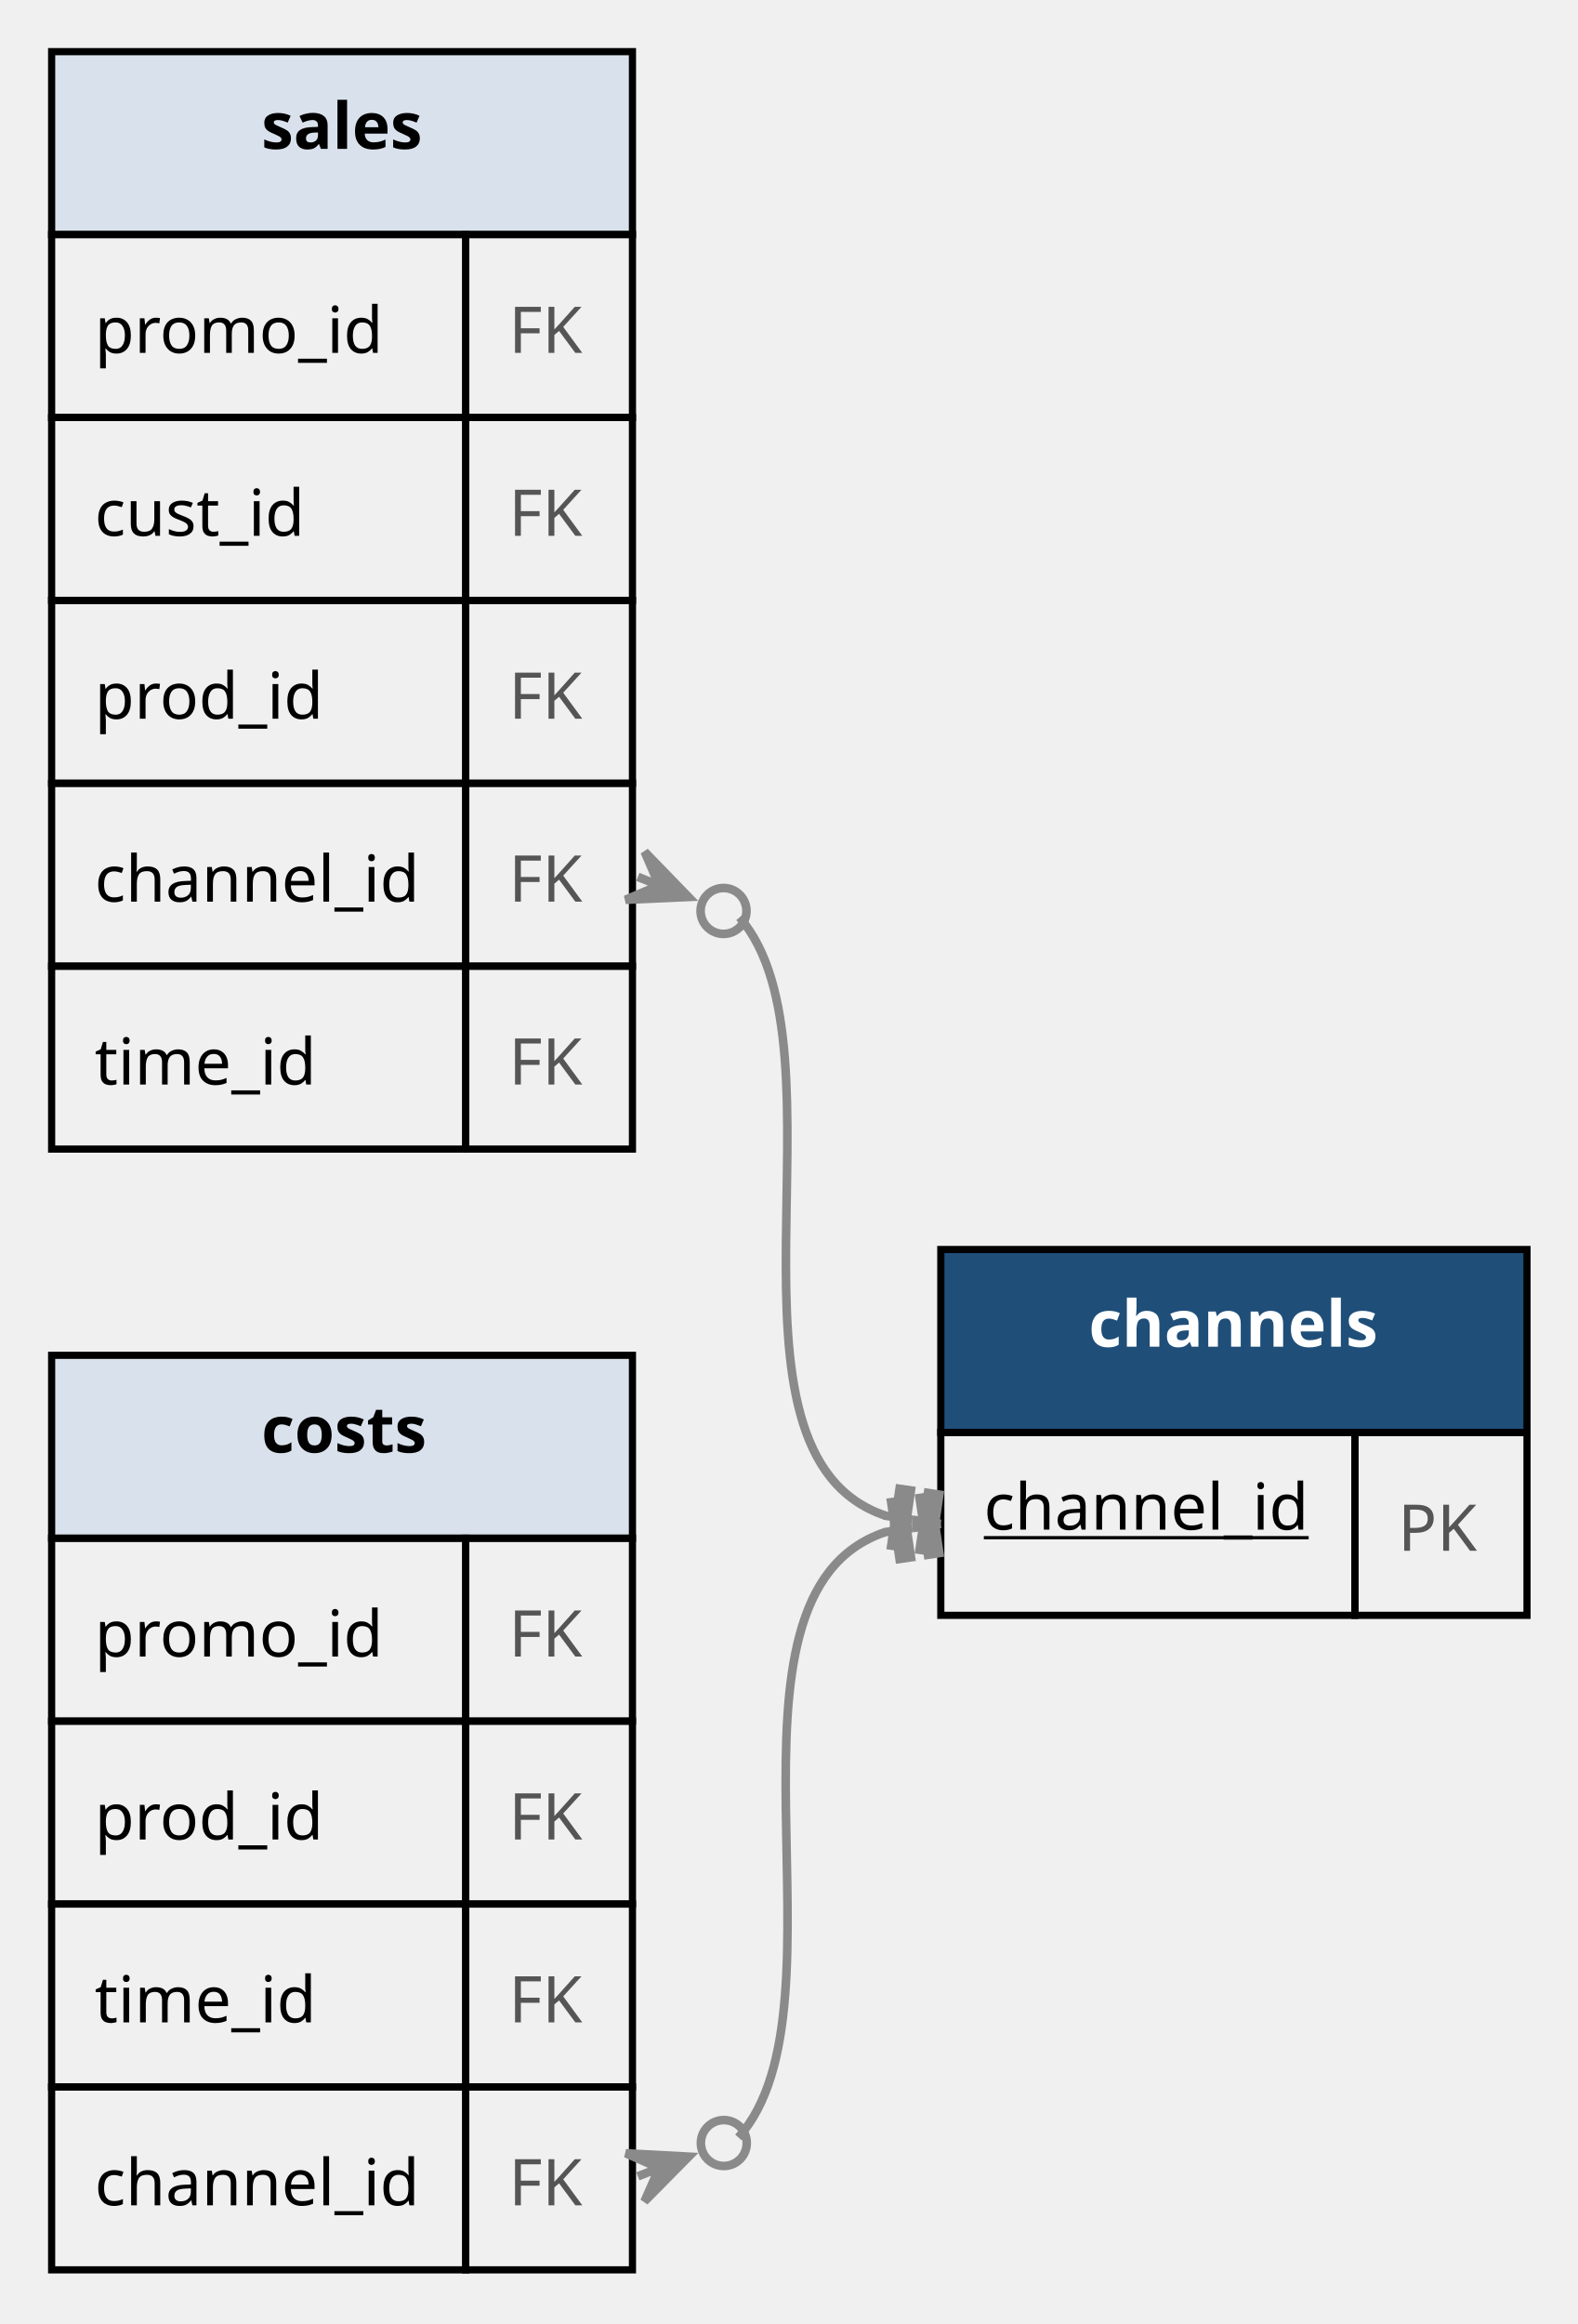
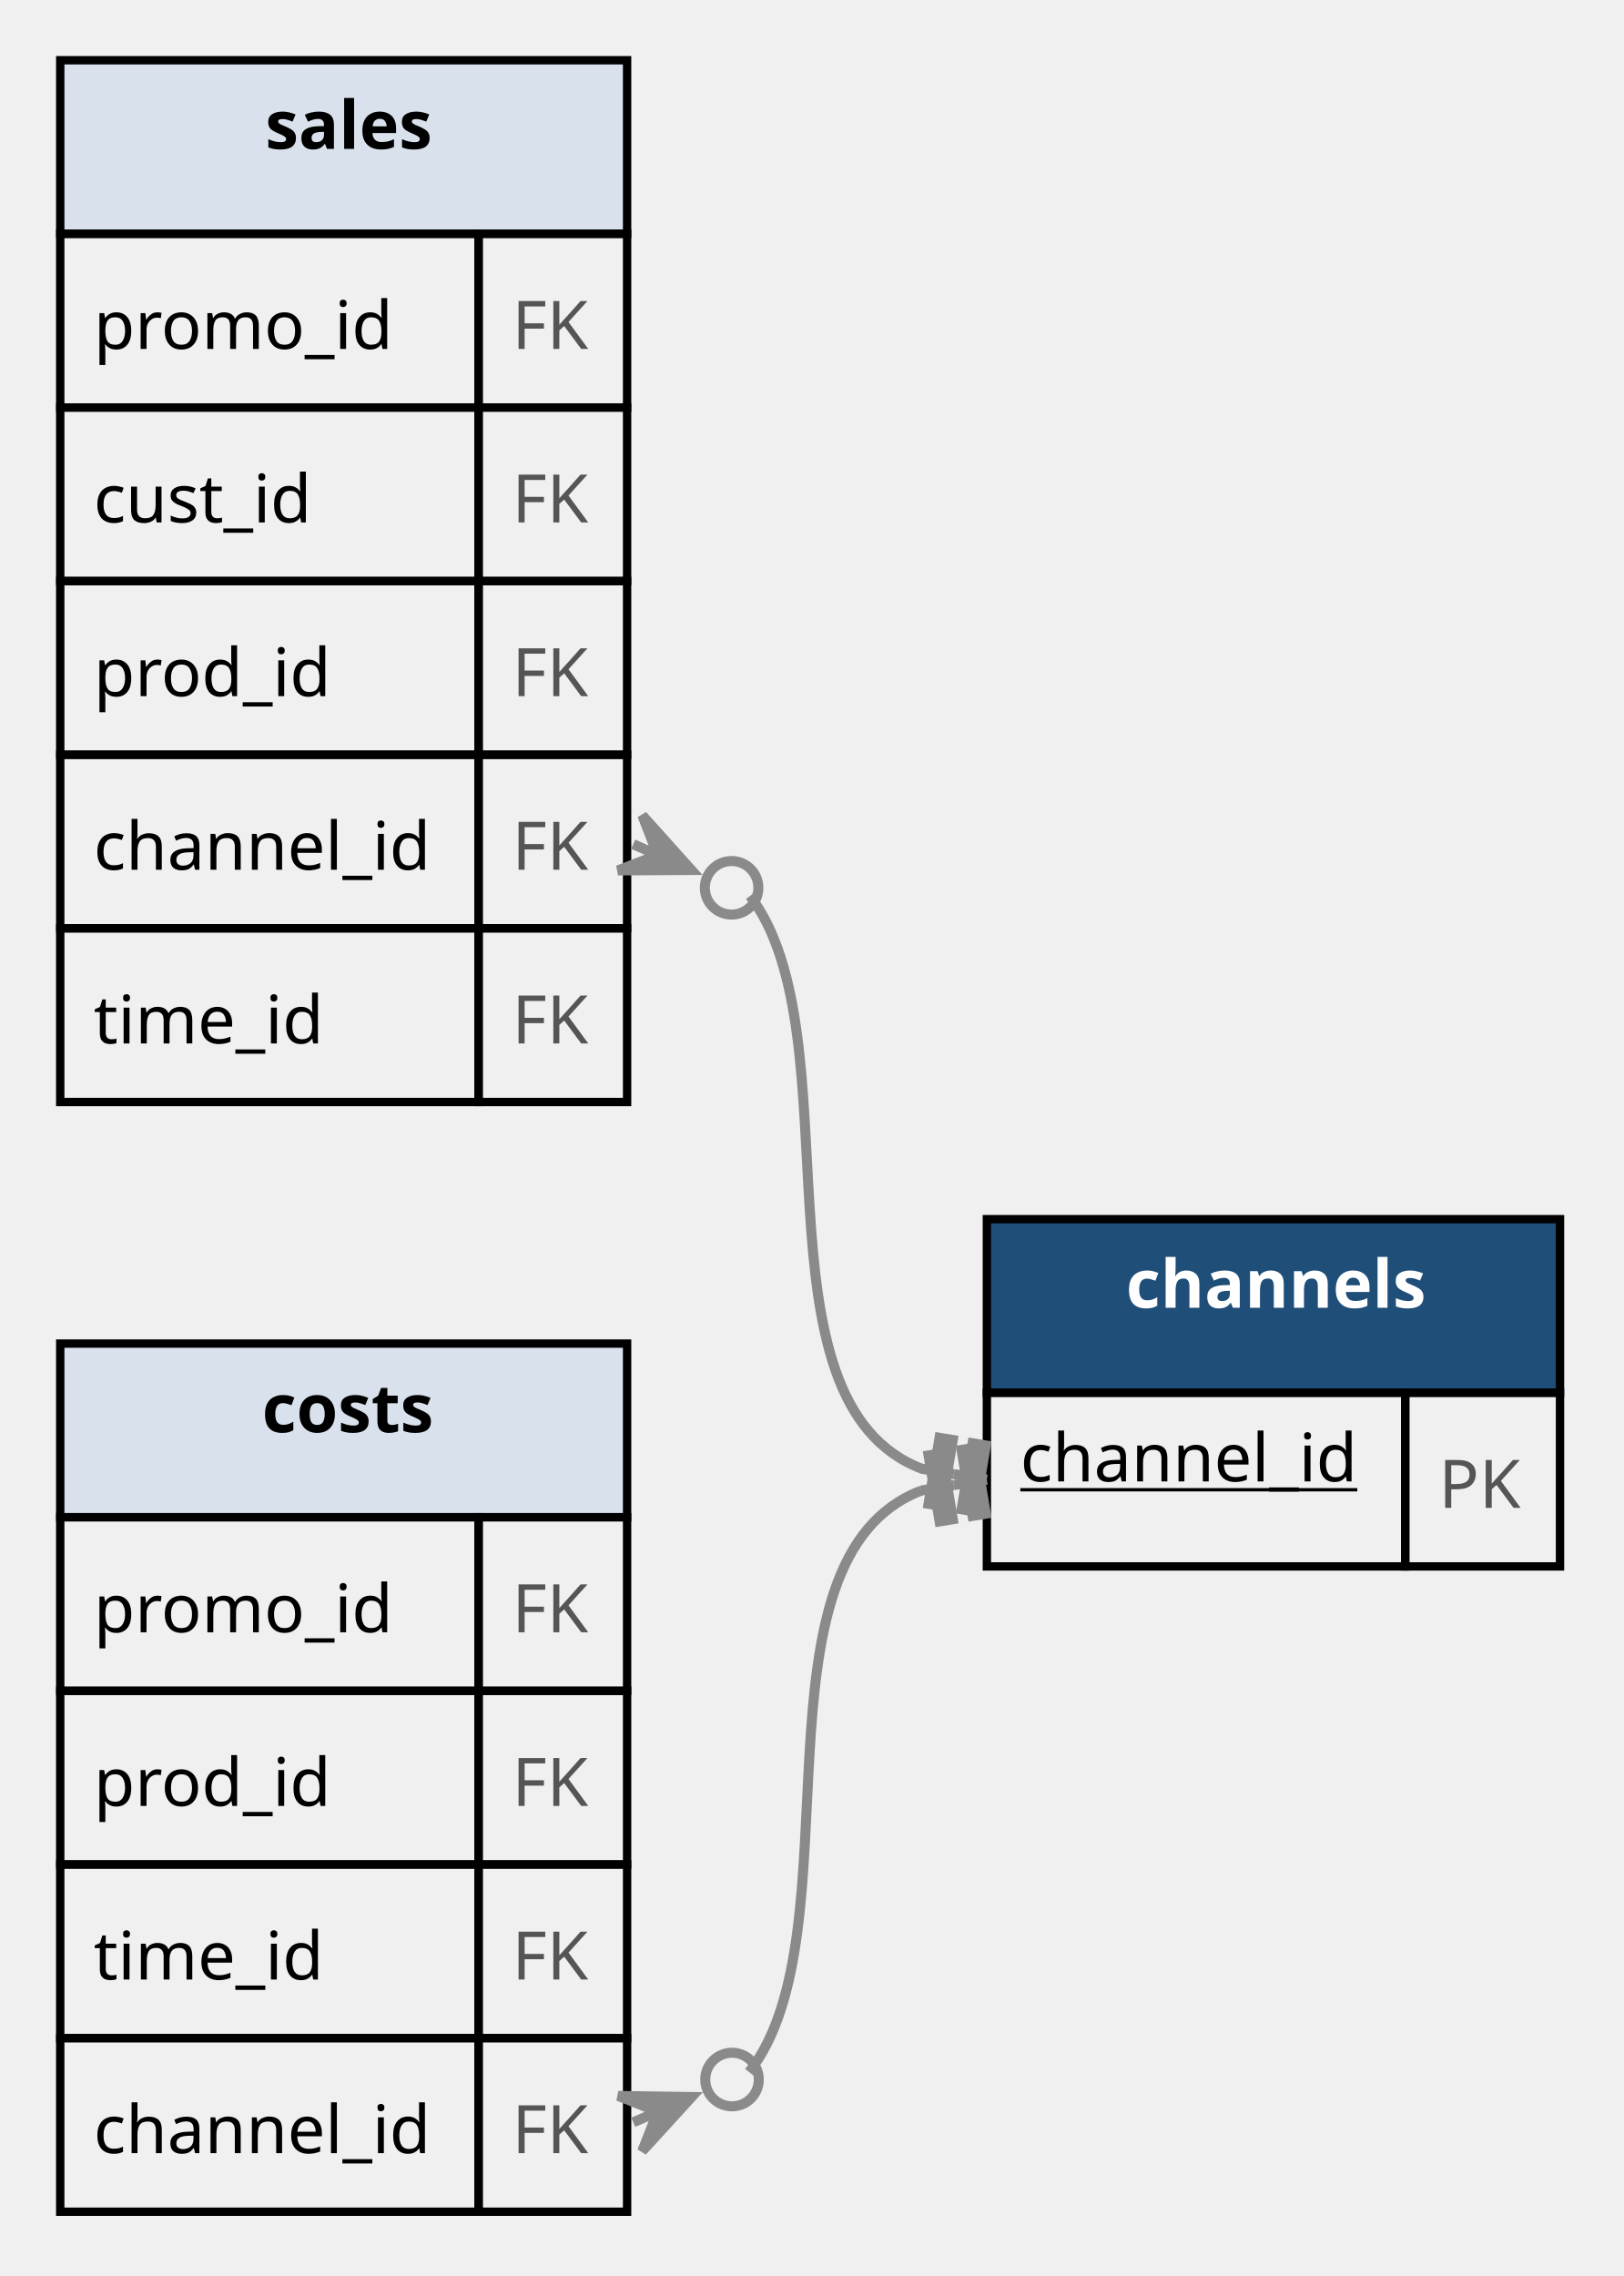
- <svg xmlns="http://www.w3.org/2000/svg" width="220pt" height="324pt" viewBox="0.00 0.00 220.00 324.00">
-   <g id="graph0" class="graph" transform="scale(1 1) rotate(0) translate(7.2 316.45)">
+ <svg xmlns="http://www.w3.org/2000/svg" width="194pt" height="272pt" viewBox="0.00 0.00 194.00 272.00">
+   <g id="graph0" class="graph" transform="scale(1 1) rotate(0) translate(7.2 264.32)">
    <g id="node1" class="node">
-       <polygon fill="#1f4e79" stroke="none" points="124,-116.75 124,-142.25 205.75,-142.25 205.75,-116.75 124,-116.75" />
-       <polygon fill="none" stroke="#000000" points="124,-116.75 124,-142.25 205.75,-142.25 205.75,-116.75 124,-116.75" />
-       <text xml:space="preserve" text-anchor="start" x="144.62" y="-128.7" font-family="Noto Sans KR" font-weight="bold" font-size="9.00" fill="#ffffff">channels</text>
-       <polygon fill="none" stroke="#000000" points="124,-91.25 124,-116.75 181.75,-116.75 181.75,-91.25 124,-91.25" />
-       <text xml:space="preserve" text-anchor="start" x="130" y="-103.2" font-family="Noto Sans KR" text-decoration="underline" font-size="9.00">channel_id</text>
-       <polygon fill="none" stroke="#000000" points="181.75,-91.25 181.75,-116.75 205.75,-116.75 205.75,-91.25 181.75,-91.25" />
-       <text xml:space="preserve" text-anchor="start" x="187.75" y="-100.25" font-family="Noto Sans KR" font-size="9.00" fill="#555555">PK</text>
+       <polygon fill="#1f4e79" stroke="none" points="110.75,-97.88 110.75,-118.62 179.25,-118.62 179.25,-97.88 110.75,-97.88" />
+       <polygon fill="none" stroke="#000000" points="110.75,-97.88 110.75,-118.62 179.25,-118.62 179.25,-97.88 110.75,-97.88" />
+       <text xml:space="preserve" text-anchor="start" x="127.38" y="-108.03" font-family="Noto Sans KR" font-weight="bold" font-size="8.00" fill="#ffffff">channels</text>
+       <polygon fill="none" stroke="#000000" points="110.75,-77.12 110.75,-97.88 160.75,-97.88 160.75,-77.12 110.75,-77.12" />
+       <text xml:space="preserve" text-anchor="start" x="114.75" y="-87.28" font-family="Noto Sans KR" text-decoration="underline" font-size="8.00">channel_id</text>
+       <polygon fill="none" stroke="#000000" points="160.75,-77.12 160.75,-97.88 179.25,-97.88 179.25,-77.12 160.75,-77.12" />
+       <text xml:space="preserve" text-anchor="start" x="164.75" y="-84.12" font-family="Noto Sans KR" font-size="8.00" fill="#555555">PK</text>
    </g>
    <g id="node2" class="node">
-       <polygon fill="#d9e2ec" stroke="none" points="0,-283.75 0,-309.25 81,-309.25 81,-283.75 0,-283.75" />
-       <polygon fill="none" stroke="#000000" points="0,-283.75 0,-309.25 81,-309.25 81,-283.75 0,-283.75" />
-       <text xml:space="preserve" text-anchor="start" x="29.25" y="-295.7" font-family="Noto Sans KR" font-weight="bold" font-size="9.00" fill="#000000">sales</text>
-       <polygon fill="none" stroke="#000000" points="0,-258.25 0,-283.75 57.75,-283.75 57.75,-258.25 0,-258.25" />
-       <text xml:space="preserve" text-anchor="start" x="6" y="-267.25" font-family="Noto Sans KR" font-size="9.00">promo_id</text>
-       <polygon fill="none" stroke="#000000" points="57.75,-258.25 57.75,-283.75 81,-283.75 81,-258.25 57.75,-258.25" />
-       <text xml:space="preserve" text-anchor="start" x="63.75" y="-267.25" font-family="Noto Sans KR" font-size="9.00" fill="#555555">FK</text>
-       <polygon fill="none" stroke="#000000" points="0,-232.75 0,-258.25 57.75,-258.25 57.75,-232.75 0,-232.75" />
-       <text xml:space="preserve" text-anchor="start" x="6" y="-241.75" font-family="Noto Sans KR" font-size="9.00">cust_id</text>
-       <polygon fill="none" stroke="#000000" points="57.75,-232.75 57.75,-258.25 81,-258.25 81,-232.75 57.75,-232.75" />
-       <text xml:space="preserve" text-anchor="start" x="63.75" y="-241.75" font-family="Noto Sans KR" font-size="9.00" fill="#555555">FK</text>
-       <polygon fill="none" stroke="#000000" points="0,-207.25 0,-232.75 57.75,-232.75 57.75,-207.25 0,-207.25" />
-       <text xml:space="preserve" text-anchor="start" x="6" y="-216.25" font-family="Noto Sans KR" font-size="9.00">prod_id</text>
-       <polygon fill="none" stroke="#000000" points="57.75,-207.25 57.75,-232.75 81,-232.75 81,-207.25 57.75,-207.25" />
-       <text xml:space="preserve" text-anchor="start" x="63.75" y="-216.25" font-family="Noto Sans KR" font-size="9.00" fill="#555555">FK</text>
-       <polygon fill="none" stroke="#000000" points="0,-181.75 0,-207.25 57.75,-207.25 57.75,-181.75 0,-181.75" />
-       <text xml:space="preserve" text-anchor="start" x="6" y="-190.75" font-family="Noto Sans KR" font-size="9.00">channel_id</text>
-       <polygon fill="none" stroke="#000000" points="57.75,-181.75 57.75,-207.25 81,-207.25 81,-181.75 57.75,-181.75" />
-       <text xml:space="preserve" text-anchor="start" x="63.75" y="-190.75" font-family="Noto Sans KR" font-size="9.00" fill="#555555">FK</text>
-       <polygon fill="none" stroke="#000000" points="0,-156.25 0,-181.75 57.75,-181.75 57.75,-156.25 0,-156.25" />
-       <text xml:space="preserve" text-anchor="start" x="6" y="-165.25" font-family="Noto Sans KR" font-size="9.00">time_id</text>
-       <polygon fill="none" stroke="#000000" points="57.75,-156.25 57.75,-181.75 81,-181.75 81,-156.25 57.75,-156.25" />
-       <text xml:space="preserve" text-anchor="start" x="63.75" y="-165.25" font-family="Noto Sans KR" font-size="9.00" fill="#555555">FK</text>
+       <polygon fill="#d9e2ec" stroke="none" points="0,-236.38 0,-257.12 67.75,-257.12 67.75,-236.38 0,-236.38" />
+       <polygon fill="none" stroke="#000000" points="0,-236.38 0,-257.12 67.75,-257.12 67.75,-236.38 0,-236.38" />
+       <text xml:space="preserve" text-anchor="start" x="24.5" y="-246.53" font-family="Noto Sans KR" font-weight="bold" font-size="8.00" fill="#000000">sales</text>
+       <polygon fill="none" stroke="#000000" points="0,-215.62 0,-236.38 50,-236.38 50,-215.62 0,-215.62" />
+       <text xml:space="preserve" text-anchor="start" x="4" y="-222.62" font-family="Noto Sans KR" font-size="8.00">promo_id</text>
+       <polygon fill="none" stroke="#000000" points="50,-215.62 50,-236.38 67.75,-236.38 67.75,-215.62 50,-215.62" />
+       <text xml:space="preserve" text-anchor="start" x="54" y="-222.62" font-family="Noto Sans KR" font-size="8.00" fill="#555555">FK</text>
+       <polygon fill="none" stroke="#000000" points="0,-194.88 0,-215.62 50,-215.62 50,-194.88 0,-194.88" />
+       <text xml:space="preserve" text-anchor="start" x="4" y="-201.88" font-family="Noto Sans KR" font-size="8.00">cust_id</text>
+       <polygon fill="none" stroke="#000000" points="50,-194.88 50,-215.62 67.75,-215.62 67.75,-194.88 50,-194.88" />
+       <text xml:space="preserve" text-anchor="start" x="54" y="-201.88" font-family="Noto Sans KR" font-size="8.00" fill="#555555">FK</text>
+       <polygon fill="none" stroke="#000000" points="0,-174.12 0,-194.88 50,-194.88 50,-174.12 0,-174.12" />
+       <text xml:space="preserve" text-anchor="start" x="4" y="-181.12" font-family="Noto Sans KR" font-size="8.00">prod_id</text>
+       <polygon fill="none" stroke="#000000" points="50,-174.12 50,-194.88 67.75,-194.88 67.75,-174.12 50,-174.12" />
+       <text xml:space="preserve" text-anchor="start" x="54" y="-181.12" font-family="Noto Sans KR" font-size="8.00" fill="#555555">FK</text>
+       <polygon fill="none" stroke="#000000" points="0,-153.38 0,-174.12 50,-174.12 50,-153.38 0,-153.38" />
+       <text xml:space="preserve" text-anchor="start" x="4" y="-160.38" font-family="Noto Sans KR" font-size="8.00">channel_id</text>
+       <polygon fill="none" stroke="#000000" points="50,-153.38 50,-174.12 67.75,-174.12 67.75,-153.38 50,-153.38" />
+       <text xml:space="preserve" text-anchor="start" x="54" y="-160.38" font-family="Noto Sans KR" font-size="8.00" fill="#555555">FK</text>
+       <polygon fill="none" stroke="#000000" points="0,-132.62 0,-153.38 50,-153.38 50,-132.62 0,-132.62" />
+       <text xml:space="preserve" text-anchor="start" x="4" y="-139.62" font-family="Noto Sans KR" font-size="8.00">time_id</text>
+       <polygon fill="none" stroke="#000000" points="50,-132.62 50,-153.38 67.75,-153.38 67.75,-132.62 50,-132.62" />
+       <text xml:space="preserve" text-anchor="start" x="54" y="-139.62" font-family="Noto Sans KR" font-size="8.00" fill="#555555">FK</text>
    </g>
    <g id="edge1" class="edge">
-       <path fill="none" stroke="#8a8a8a" stroke-width="1.2" d="M95.93,-188.56C111.99,-170 90.36,-113.8 116.32,-105.13" />
-       <polygon fill="#8a8a8a" stroke="#8a8a8a" stroke-width="1.2" points="88.81,-191.4 80.04,-191.01 84.72,-193.02 81.75,-194.2 81.75,-194.2 81.75,-194.2 84.72,-193.02 82.7,-197.7 88.81,-191.4" />
-       <ellipse fill="none" stroke="#8a8a8a" stroke-width="1.2" cx="93.7" cy="-189.45" rx="3.2" ry="3.2" />
-       <polygon fill="#8a8a8a" stroke="#8a8a8a" stroke-width="1.2" points="122.63,-100.16 123.79,-108.07 122.21,-108.31 121.04,-100.39 122.63,-100.16" />
-       <polyline fill="none" stroke="#8a8a8a" stroke-width="1.2" points="124,-104 120.04,-104.58" />
-       <polygon fill="#8a8a8a" stroke="#8a8a8a" stroke-width="1.2" points="118.67,-100.74 119.83,-108.66 118.25,-108.89 117.09,-100.97 118.67,-100.74" />
-       <polyline fill="none" stroke="#8a8a8a" stroke-width="1.2" points="120.04,-104.58 116.08,-105.16" />
+       <path fill="none" stroke="#8a8a8a" stroke-width="1.2" d="M82.44,-157.25C95.2,-140.54 81.87,-96.83 103.01,-88.78" />
+       <polygon fill="#8a8a8a" stroke="#8a8a8a" stroke-width="1.2" points="75.43,-160.35 66.66,-160.3 71.41,-162.13 68.48,-163.43 68.48,-163.43 68.48,-163.43 71.41,-162.13 69.57,-166.88 75.43,-160.35" />
+       <ellipse fill="none" stroke="#8a8a8a" stroke-width="1.2" cx="80.24" cy="-158.22" rx="3.2" ry="3.2" />
+       <polygon fill="#8a8a8a" stroke="#8a8a8a" stroke-width="1.2" points="109.31,-83.68 110.62,-91.58 109.04,-91.84 107.73,-83.95 109.31,-83.68" />
+       <polyline fill="none" stroke="#8a8a8a" stroke-width="1.2" points="110.75,-87.5 106.8,-88.15" />
+       <polygon fill="#8a8a8a" stroke="#8a8a8a" stroke-width="1.2" points="105.36,-84.34 106.67,-92.23 105.09,-92.49 103.78,-84.6 105.36,-84.34" />
+       <polyline fill="none" stroke="#8a8a8a" stroke-width="1.2" points="106.8,-88.15 102.86,-88.81" />
    </g>
    <g id="node3" class="node">
-       <polygon fill="#d9e2ec" stroke="none" points="0,-102 0,-127.5 81,-127.5 81,-102 0,-102" />
-       <polygon fill="none" stroke="#000000" points="0,-102 0,-127.5 81,-127.5 81,-102 0,-102" />
-       <text xml:space="preserve" text-anchor="start" x="29.25" y="-113.95" font-family="Noto Sans KR" font-weight="bold" font-size="9.00" fill="#000000">costs</text>
-       <polygon fill="none" stroke="#000000" points="0,-76.5 0,-102 57.75,-102 57.75,-76.5 0,-76.5" />
-       <text xml:space="preserve" text-anchor="start" x="6" y="-85.5" font-family="Noto Sans KR" font-size="9.00">promo_id</text>
-       <polygon fill="none" stroke="#000000" points="57.75,-76.5 57.75,-102 81,-102 81,-76.5 57.75,-76.5" />
-       <text xml:space="preserve" text-anchor="start" x="63.75" y="-85.5" font-family="Noto Sans KR" font-size="9.00" fill="#555555">FK</text>
-       <polygon fill="none" stroke="#000000" points="0,-51 0,-76.5 57.75,-76.5 57.75,-51 0,-51" />
-       <text xml:space="preserve" text-anchor="start" x="6" y="-60" font-family="Noto Sans KR" font-size="9.00">prod_id</text>
-       <polygon fill="none" stroke="#000000" points="57.75,-51 57.75,-76.5 81,-76.5 81,-51 57.75,-51" />
-       <text xml:space="preserve" text-anchor="start" x="63.75" y="-60" font-family="Noto Sans KR" font-size="9.00" fill="#555555">FK</text>
-       <polygon fill="none" stroke="#000000" points="0,-25.5 0,-51 57.75,-51 57.75,-25.5 0,-25.5" />
-       <text xml:space="preserve" text-anchor="start" x="6" y="-34.5" font-family="Noto Sans KR" font-size="9.00">time_id</text>
-       <polygon fill="none" stroke="#000000" points="57.75,-25.5 57.75,-51 81,-51 81,-25.5 57.75,-25.5" />
-       <text xml:space="preserve" text-anchor="start" x="63.75" y="-34.5" font-family="Noto Sans KR" font-size="9.00" fill="#555555">FK</text>
-       <polygon fill="none" stroke="#000000" points="0,0 0,-25.5 57.75,-25.5 57.75,0 0,0" />
-       <text xml:space="preserve" text-anchor="start" x="6" y="-9" font-family="Noto Sans KR" font-size="9.00">channel_id</text>
-       <polygon fill="none" stroke="#000000" points="57.75,0 57.75,-25.5 81,-25.5 81,0 57.75,0" />
-       <text xml:space="preserve" text-anchor="start" x="63.75" y="-9" font-family="Noto Sans KR" font-size="9.00" fill="#555555">FK</text>
+       <polygon fill="#d9e2ec" stroke="none" points="0,-83 0,-103.75 67.75,-103.75 67.75,-83 0,-83" />
+       <polygon fill="none" stroke="#000000" points="0,-83 0,-103.75 67.75,-103.75 67.75,-83 0,-83" />
+       <text xml:space="preserve" text-anchor="start" x="24.12" y="-93.15" font-family="Noto Sans KR" font-weight="bold" font-size="8.00" fill="#000000">costs</text>
+       <polygon fill="none" stroke="#000000" points="0,-62.25 0,-83 50,-83 50,-62.25 0,-62.25" />
+       <text xml:space="preserve" text-anchor="start" x="4" y="-69.25" font-family="Noto Sans KR" font-size="8.00">promo_id</text>
+       <polygon fill="none" stroke="#000000" points="50,-62.25 50,-83 67.75,-83 67.75,-62.25 50,-62.25" />
+       <text xml:space="preserve" text-anchor="start" x="54" y="-69.25" font-family="Noto Sans KR" font-size="8.00" fill="#555555">FK</text>
+       <polygon fill="none" stroke="#000000" points="0,-41.5 0,-62.25 50,-62.25 50,-41.5 0,-41.5" />
+       <text xml:space="preserve" text-anchor="start" x="4" y="-48.5" font-family="Noto Sans KR" font-size="8.00">prod_id</text>
+       <polygon fill="none" stroke="#000000" points="50,-41.5 50,-62.25 67.75,-62.25 67.75,-41.5 50,-41.5" />
+       <text xml:space="preserve" text-anchor="start" x="54" y="-48.5" font-family="Noto Sans KR" font-size="8.00" fill="#555555">FK</text>
+       <polygon fill="none" stroke="#000000" points="0,-20.75 0,-41.5 50,-41.5 50,-20.75 0,-20.75" />
+       <text xml:space="preserve" text-anchor="start" x="4" y="-27.75" font-family="Noto Sans KR" font-size="8.00">time_id</text>
+       <polygon fill="none" stroke="#000000" points="50,-20.75 50,-41.5 67.75,-41.5 67.75,-20.75 50,-20.75" />
+       <text xml:space="preserve" text-anchor="start" x="54" y="-27.75" font-family="Noto Sans KR" font-size="8.00" fill="#555555">FK</text>
+       <polygon fill="none" stroke="#000000" points="0,0 0,-20.75 50,-20.75 50,0 0,0" />
+       <text xml:space="preserve" text-anchor="start" x="4" y="-7" font-family="Noto Sans KR" font-size="8.00">channel_id</text>
+       <polygon fill="none" stroke="#000000" points="50,0 50,-20.75 67.75,-20.75 67.75,0 50,0" />
+       <text xml:space="preserve" text-anchor="start" x="54" y="-7" font-family="Noto Sans KR" font-size="8.00" fill="#555555">FK</text>
    </g>
    <g id="edge2" class="edge">
-       <path fill="none" stroke="#8a8a8a" stroke-width="1.2" d="M95.77,-18.46C112.33,-36.87 90.05,-94.03 116.24,-102.85" />
-       <polygon fill="#8a8a8a" stroke="#8a8a8a" stroke-width="1.2" points="88.84,-15.78 82.67,-9.54 84.73,-14.19 81.75,-13.04 81.75,-13.04 81.75,-13.04 84.73,-14.19 80.08,-16.25 88.84,-15.78" />
-       <ellipse fill="none" stroke="#8a8a8a" stroke-width="1.2" cx="93.74" cy="-17.68" rx="3.2" ry="3.2" />
-       <polygon fill="#8a8a8a" stroke="#8a8a8a" stroke-width="1.2" points="123.79,-99.93 122.62,-107.84 121.04,-107.61 122.21,-99.69 123.79,-99.93" />
-       <polyline fill="none" stroke="#8a8a8a" stroke-width="1.2" points="124,-104 120.04,-103.41" />
-       <polygon fill="#8a8a8a" stroke="#8a8a8a" stroke-width="1.2" points="119.84,-99.34 118.67,-107.25 117.08,-107.02 118.25,-99.11 119.84,-99.34" />
-       <polyline fill="none" stroke="#8a8a8a" stroke-width="1.2" points="120.04,-103.41 116.09,-102.83" />
+       <path fill="none" stroke="#8a8a8a" stroke-width="1.2" d="M82.33,-16.69C95.47,-33.38 81.57,-77.97 102.92,-86.19" />
+       <polygon fill="#8a8a8a" stroke="#8a8a8a" stroke-width="1.2" points="75.46,-13.71 69.55,-7.23 71.42,-11.96 68.49,-10.69 68.49,-10.69 68.49,-10.69 71.42,-11.96 66.69,-13.84 75.46,-13.71" />
+       <ellipse fill="none" stroke="#8a8a8a" stroke-width="1.2" cx="80.29" cy="-15.8" rx="3.2" ry="3.2" />
+       <polygon fill="#8a8a8a" stroke="#8a8a8a" stroke-width="1.2" points="110.62,-83.42 109.3,-91.31 107.72,-91.05 109.04,-83.16 110.62,-83.42" />
+       <polyline fill="none" stroke="#8a8a8a" stroke-width="1.2" points="110.75,-87.5 106.8,-86.84" />
+       <polygon fill="#8a8a8a" stroke="#8a8a8a" stroke-width="1.2" points="106.68,-82.76 105.36,-90.65 103.78,-90.39 105.1,-82.5 106.68,-82.76" />
+       <polyline fill="none" stroke="#8a8a8a" stroke-width="1.2" points="106.8,-86.84 102.86,-86.18" />
    </g>
  </g>
</svg>
